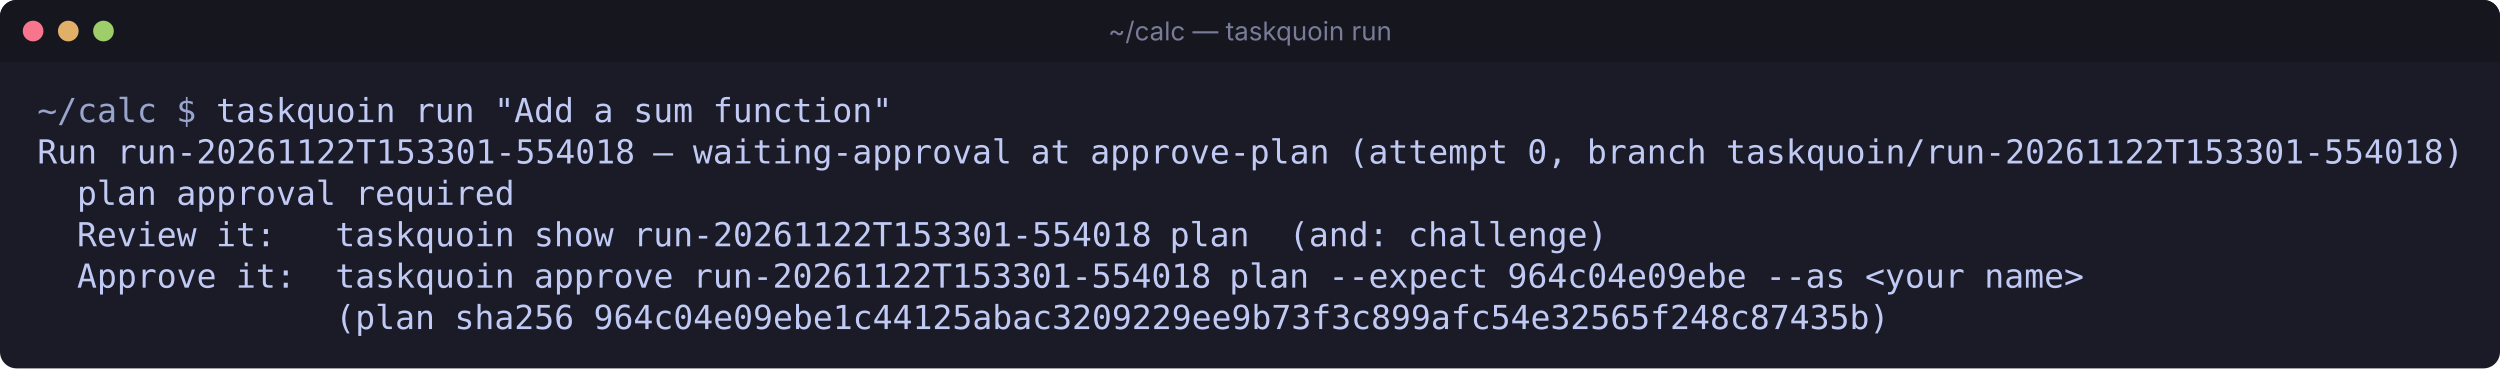
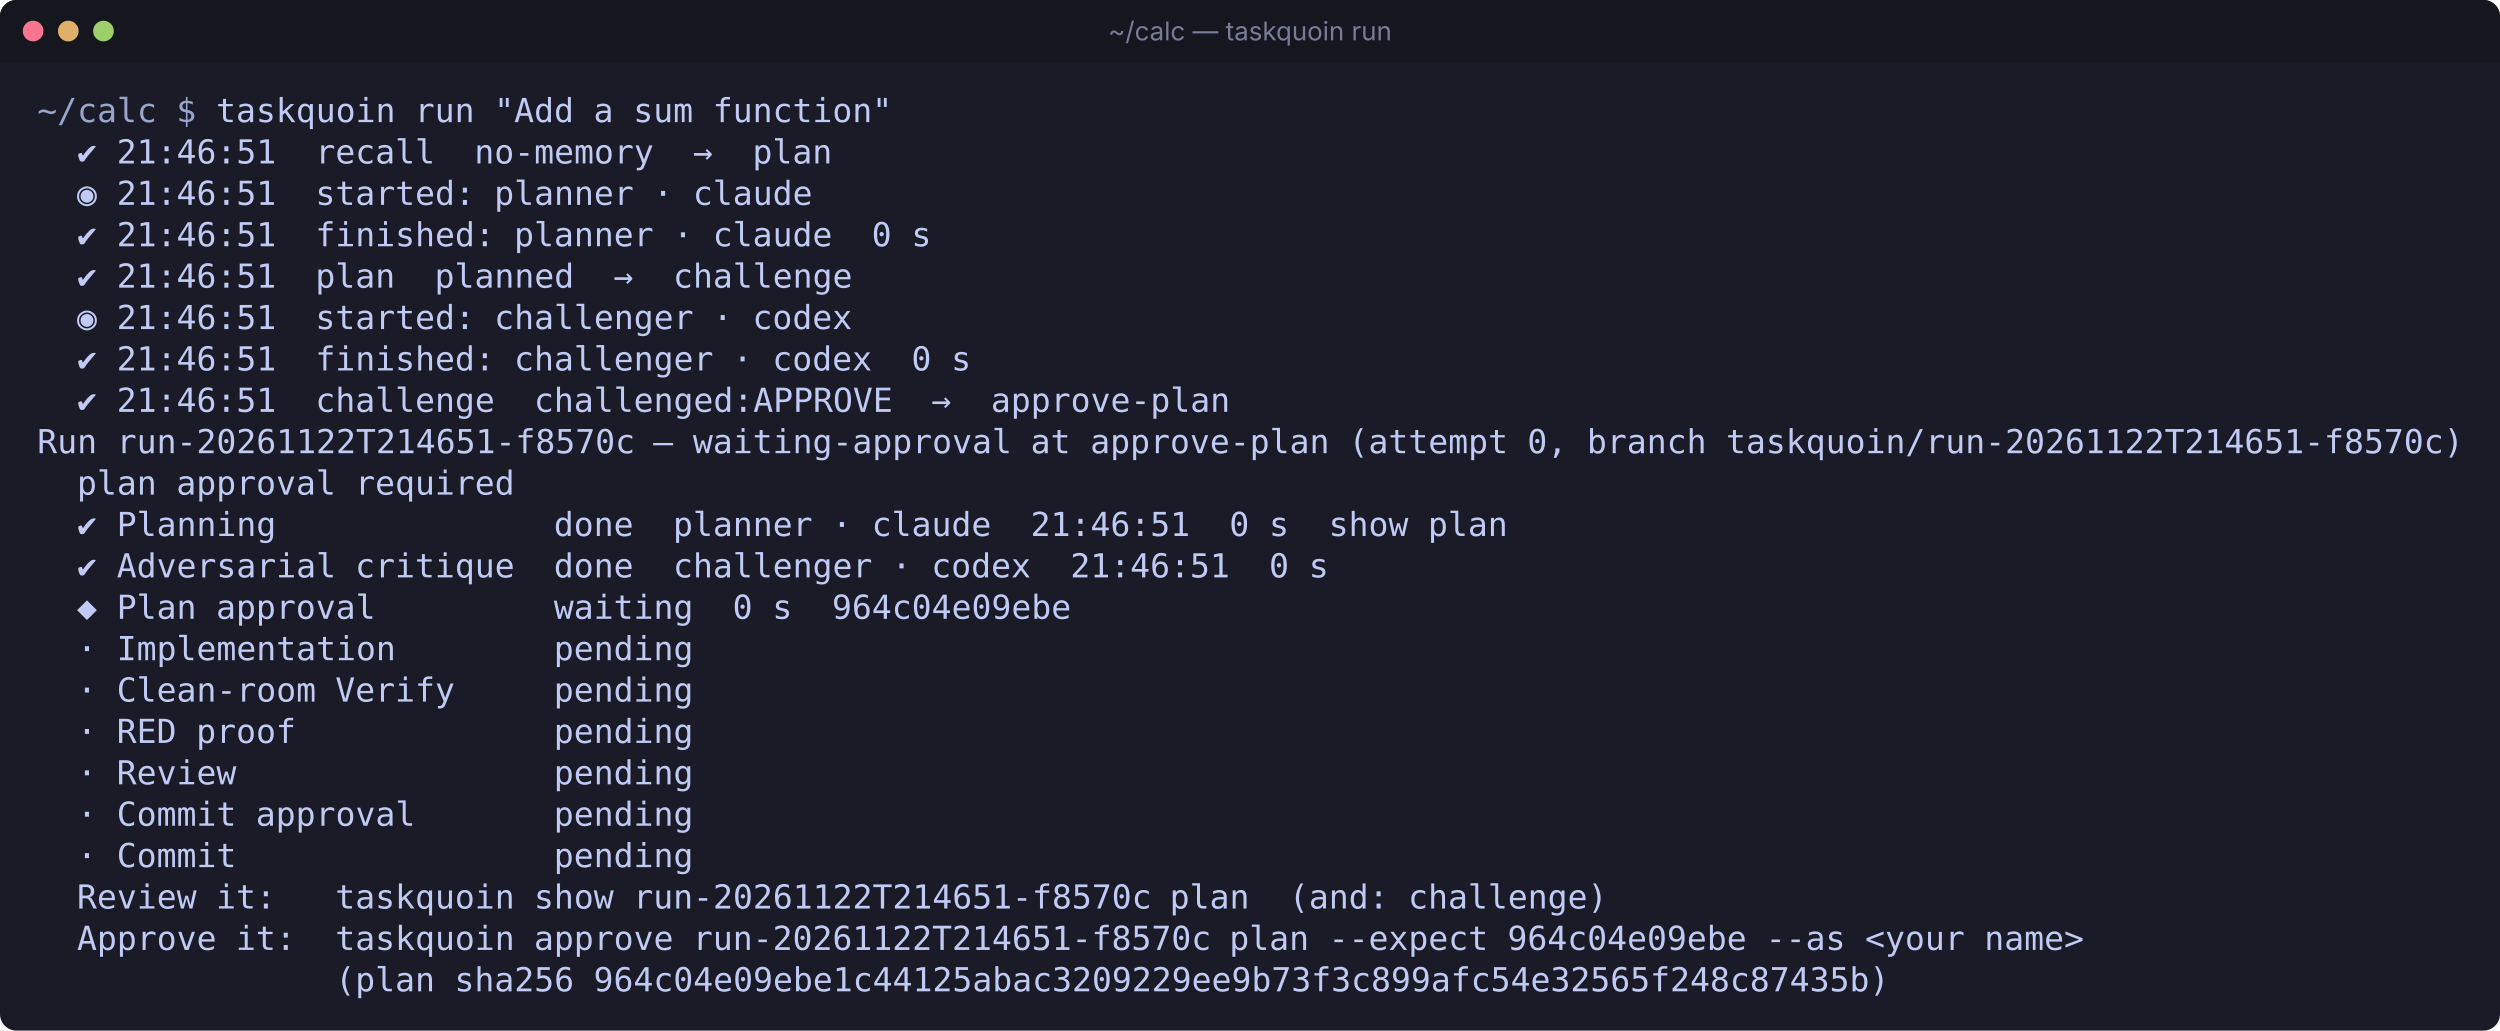
- <svg xmlns="http://www.w3.org/2000/svg" width="1208" height="178" viewBox="0 0 1208 178" role="img" aria-label="~/calc — taskquoin run">
-   <rect width="1208" height="178" rx="8" fill="#1a1b26" />
+ <svg xmlns="http://www.w3.org/2000/svg" width="1208" height="498" viewBox="0 0 1208 498" role="img" aria-label="~/calc — taskquoin run">
+   <rect width="1208" height="498" rx="8" fill="#1a1b26" />
  <path d="M0 8a8 8 0 0 1 8-8h1192a8 8 0 0 1 8 8v22h-1208z" fill="#16161e" />
  <circle cx="16" cy="15" r="5" fill="#f7768e" />
  <circle cx="33" cy="15" r="5" fill="#e0af68" />
  <circle cx="50" cy="15" r="5" fill="#9ece6a" />
  <text x="604" y="19.5" text-anchor="middle" font-family="system-ui,-apple-system,'Segoe UI',sans-serif" font-size="12.5" fill="#787c99">~/calc — taskquoin run</text>
  <g font-family="'Cascadia Mono','JetBrains Mono','DejaVu Sans Mono',Menlo,Consolas,'Noto Sans Mono CJK SC','Noto Sans Mono','Segoe UI Symbol','Noto Sans Symbols 2','Apple Symbols',monospace" font-size="16" xml:space="preserve">
    <text x="18 27.6 37.2 46.8 56.4 66" y="59" fill="#9aa5ce">~/calc</text>
    <text x="85.2" y="59" fill="#9aa5ce">$</text>
    <text x="104.4 114 123.6 133.2 142.8 152.4 162 171.6 181.2" y="59" fill="#c0caf5">taskquoin</text>
    <text x="200.4 210 219.6" y="59" fill="#c0caf5">run</text>
    <text x="238.8 248.4 258 267.6" y="59" fill="#c0caf5">"Add</text>
    <text x="286.8" y="59" fill="#c0caf5">a</text>
    <text x="306 315.6 325.2" y="59" fill="#c0caf5">sum</text>
    <text x="344.4 354 363.6 373.2 382.8 392.4 402 411.6 421.2" y="59" fill="#c0caf5">function"</text>
-     <text x="18 27.6 37.2" y="79" fill="#c0caf5">Run</text>
-     <text x="56.4 66 75.6 85.2 94.8 104.4 114 123.6 133.2 142.8 152.4 162 171.6 181.2 190.8 200.4 210 219.6 229.2 238.8 248.4 258 267.6 277.2 286.8 296.4" y="79" fill="#c0caf5">run-20261122T153301-554018</text>
-     <text x="315.6" y="79" fill="#c0caf5">—</text>
-     <text x="334.8 344.4 354 363.6 373.2 382.8 392.4 402 411.6 421.2 430.8 440.4 450 459.6 469.2 478.8" y="79" fill="#c0caf5">waiting-approval</text>
-     <text x="498 507.6" y="79" fill="#c0caf5">at</text>
-     <text x="526.8 536.4 546 555.6 565.2 574.8 584.4 594 603.6 613.2 622.8 632.4" y="79" fill="#c0caf5">approve-plan</text>
-     <text x="651.6 661.2 670.8 680.4 690 699.6 709.2 718.8" y="79" fill="#c0caf5">(attempt</text>
-     <text x="738 747.6" y="79" fill="#c0caf5">0,</text>
-     <text x="766.8 776.4 786 795.6 805.2 814.8" y="79" fill="#c0caf5">branch</text>
-     <text x="834 843.6 853.2 862.8 872.4 882 891.6 901.2 910.8 920.4 930 939.6 949.2 958.8 968.4 978 987.6 997.2 1006.8 1016.4 1026 1035.6 1045.2 1054.8 1064.4 1074 1083.6 1093.2 1102.8 1112.4 1122 1131.6 1141.2 1150.8 1160.4 1170 1179.6" y="79" fill="#c0caf5">taskquoin/run-20261122T153301-554018)</text>
-     <text x="37.2 46.8 56.4 66" y="99" fill="#c0caf5">plan</text>
-     <text x="85.2 94.8 104.4 114 123.6 133.2 142.8 152.4" y="99" fill="#c0caf5">approval</text>
-     <text x="171.6 181.2 190.8 200.4 210 219.6 229.2 238.8" y="99" fill="#c0caf5">required</text>
-     <text x="37.2 46.8 56.4 66 75.6 85.2" y="119" fill="#c0caf5">Review</text>
-     <text x="104.4 114 123.6" y="119" fill="#c0caf5">it:</text>
-     <text x="162 171.6 181.2 190.8 200.4 210 219.6 229.2 238.8" y="119" fill="#c0caf5">taskquoin</text>
-     <text x="258 267.6 277.2 286.8" y="119" fill="#c0caf5">show</text>
-     <text x="306 315.6 325.2 334.8 344.4 354 363.6 373.2 382.8 392.4 402 411.6 421.2 430.8 440.4 450 459.6 469.2 478.8 488.4 498 507.6 517.2 526.8 536.4 546" y="119" fill="#c0caf5">run-20261122T153301-554018</text>
-     <text x="565.2 574.8 584.4 594" y="119" fill="#c0caf5">plan</text>
-     <text x="622.8 632.4 642 651.6 661.2" y="119" fill="#c0caf5">(and:</text>
-     <text x="680.4 690 699.6 709.2 718.8 728.4 738 747.6 757.2 766.8" y="119" fill="#c0caf5">challenge)</text>
-     <text x="37.2 46.8 56.4 66 75.6 85.2 94.8" y="139" fill="#c0caf5">Approve</text>
-     <text x="114 123.6 133.2" y="139" fill="#c0caf5">it:</text>
-     <text x="162 171.6 181.2 190.8 200.4 210 219.6 229.2 238.8" y="139" fill="#c0caf5">taskquoin</text>
-     <text x="258 267.6 277.2 286.8 296.4 306 315.6" y="139" fill="#c0caf5">approve</text>
-     <text x="334.8 344.4 354 363.6 373.2 382.8 392.4 402 411.6 421.2 430.8 440.4 450 459.6 469.2 478.8 488.4 498 507.6 517.2 526.8 536.4 546 555.6 565.2 574.8" y="139" fill="#c0caf5">run-20261122T153301-554018</text>
-     <text x="594 603.6 613.2 622.8" y="139" fill="#c0caf5">plan</text>
-     <text x="642 651.6 661.2 670.8 680.4 690 699.6 709.2" y="139" fill="#c0caf5">--expect</text>
-     <text x="728.4 738 747.6 757.2 766.8 776.4 786 795.6 805.2 814.8 824.4 834" y="139" fill="#c0caf5">964c04e09ebe</text>
-     <text x="853.2 862.8 872.4 882" y="139" fill="#c0caf5">--as</text>
-     <text x="901.2 910.8 920.4 930 939.6" y="139" fill="#c0caf5">&lt;your</text>
-     <text x="958.8 968.4 978 987.6 997.2" y="139" fill="#c0caf5">name&gt;</text>
-     <text x="162 171.6 181.2 190.8 200.4" y="159" fill="#c0caf5">(plan</text>
-     <text x="219.6 229.2 238.8 248.4 258 267.6" y="159" fill="#c0caf5">sha256</text>
-     <text x="286.8 296.4 306 315.6 325.2 334.8 344.4 354 363.6 373.2 382.8 392.4 402 411.6 421.2 430.8 440.4 450 459.6 469.2 478.8 488.4 498 507.6 517.2 526.8 536.4 546 555.6 565.2 574.8 584.4 594 603.6 613.2 622.8 632.4 642 651.6 661.2 670.8 680.4 690 699.6 709.2 718.8 728.4 738 747.6 757.2 766.8 776.4 786 795.6 805.2 814.8 824.4 834 843.6 853.2 862.8 872.4 882 891.6 901.2" y="159" fill="#c0caf5">964c04e09ebe1c44125abac3209229ee9b73f3c899afc54e32565f248c87435b)</text>
+     <text x="37.2" y="79" fill="#c0caf5">✔</text>
+     <text x="56.4 66 75.6 85.2 94.8 104.4 114 123.6" y="79" fill="#c0caf5">21:46:51</text>
+     <text x="152.4 162 171.6 181.2 190.8 200.4" y="79" fill="#c0caf5">recall</text>
+     <text x="229.2 238.8 248.4 258 267.6 277.2 286.8 296.4 306" y="79" fill="#c0caf5">no-memory</text>
+     <text x="334.8" y="79" fill="#c0caf5">→</text>
+     <text x="363.6 373.2 382.8 392.4" y="79" fill="#c0caf5">plan</text>
+     <text x="37.2" y="99" fill="#c0caf5">◉</text>
+     <text x="56.4 66 75.6 85.2 94.8 104.4 114 123.6" y="99" fill="#c0caf5">21:46:51</text>
+     <text x="152.4 162 171.6 181.2 190.8 200.4 210 219.6" y="99" fill="#c0caf5">started:</text>
+     <text x="238.8 248.4 258 267.6 277.2 286.8 296.4" y="99" fill="#c0caf5">planner</text>
+     <text x="315.6" y="99" fill="#c0caf5">·</text>
+     <text x="334.8 344.4 354 363.6 373.2 382.8" y="99" fill="#c0caf5">claude</text>
+     <text x="37.2" y="119" fill="#c0caf5">✔</text>
+     <text x="56.4 66 75.6 85.2 94.8 104.4 114 123.6" y="119" fill="#c0caf5">21:46:51</text>
+     <text x="152.4 162 171.6 181.2 190.8 200.4 210 219.6 229.2" y="119" fill="#c0caf5">finished:</text>
+     <text x="248.4 258 267.6 277.2 286.8 296.4 306" y="119" fill="#c0caf5">planner</text>
+     <text x="325.2" y="119" fill="#c0caf5">·</text>
+     <text x="344.4 354 363.6 373.2 382.8 392.4" y="119" fill="#c0caf5">claude</text>
+     <text x="421.2" y="119" fill="#c0caf5">0</text>
+     <text x="440.4" y="119" fill="#c0caf5">s</text>
+     <text x="37.2" y="139" fill="#c0caf5">✔</text>
+     <text x="56.4 66 75.6 85.2 94.8 104.4 114 123.6" y="139" fill="#c0caf5">21:46:51</text>
+     <text x="152.4 162 171.6 181.2" y="139" fill="#c0caf5">plan</text>
+     <text x="210 219.6 229.2 238.8 248.4 258 267.6" y="139" fill="#c0caf5">planned</text>
+     <text x="296.4" y="139" fill="#c0caf5">→</text>
+     <text x="325.2 334.8 344.4 354 363.6 373.2 382.8 392.4 402" y="139" fill="#c0caf5">challenge</text>
+     <text x="37.2" y="159" fill="#c0caf5">◉</text>
+     <text x="56.4 66 75.6 85.2 94.8 104.4 114 123.6" y="159" fill="#c0caf5">21:46:51</text>
+     <text x="152.4 162 171.6 181.2 190.8 200.4 210 219.6" y="159" fill="#c0caf5">started:</text>
+     <text x="238.8 248.4 258 267.6 277.2 286.8 296.4 306 315.6 325.2" y="159" fill="#c0caf5">challenger</text>
+     <text x="344.4" y="159" fill="#c0caf5">·</text>
+     <text x="363.6 373.2 382.8 392.4 402" y="159" fill="#c0caf5">codex</text>
+     <text x="37.2" y="179" fill="#c0caf5">✔</text>
+     <text x="56.4 66 75.6 85.2 94.8 104.4 114 123.6" y="179" fill="#c0caf5">21:46:51</text>
+     <text x="152.4 162 171.6 181.2 190.8 200.4 210 219.6 229.2" y="179" fill="#c0caf5">finished:</text>
+     <text x="248.4 258 267.6 277.2 286.8 296.4 306 315.6 325.2 334.8" y="179" fill="#c0caf5">challenger</text>
+     <text x="354" y="179" fill="#c0caf5">·</text>
+     <text x="373.2 382.8 392.4 402 411.6" y="179" fill="#c0caf5">codex</text>
+     <text x="440.4" y="179" fill="#c0caf5">0</text>
+     <text x="459.6" y="179" fill="#c0caf5">s</text>
+     <text x="37.2" y="199" fill="#c0caf5">✔</text>
+     <text x="56.4 66 75.6 85.2 94.8 104.4 114 123.6" y="199" fill="#c0caf5">21:46:51</text>
+     <text x="152.4 162 171.6 181.2 190.8 200.4 210 219.6 229.2" y="199" fill="#c0caf5">challenge</text>
+     <text x="258 267.6 277.2 286.8 296.4 306 315.6 325.2 334.8 344.4 354 363.6 373.2 382.8 392.4 402 411.6 421.2" y="199" fill="#c0caf5">challenged:APPROVE</text>
+     <text x="450" y="199" fill="#c0caf5">→</text>
+     <text x="478.8 488.4 498 507.6 517.2 526.8 536.4 546 555.6 565.2 574.8 584.4" y="199" fill="#c0caf5">approve-plan</text>
+     <text x="18 27.6 37.2" y="219" fill="#c0caf5">Run</text>
+     <text x="56.4 66 75.6 85.2 94.8 104.4 114 123.6 133.2 142.8 152.4 162 171.6 181.2 190.8 200.4 210 219.6 229.2 238.8 248.4 258 267.6 277.2 286.8 296.4" y="219" fill="#c0caf5">run-20261122T214651-f8570c</text>
+     <text x="315.6" y="219" fill="#c0caf5">—</text>
+     <text x="334.8 344.4 354 363.6 373.2 382.8 392.4 402 411.6 421.2 430.8 440.4 450 459.6 469.2 478.8" y="219" fill="#c0caf5">waiting-approval</text>
+     <text x="498 507.6" y="219" fill="#c0caf5">at</text>
+     <text x="526.8 536.4 546 555.6 565.2 574.8 584.4 594 603.6 613.2 622.8 632.4" y="219" fill="#c0caf5">approve-plan</text>
+     <text x="651.6 661.2 670.8 680.4 690 699.6 709.2 718.8" y="219" fill="#c0caf5">(attempt</text>
+     <text x="738 747.6" y="219" fill="#c0caf5">0,</text>
+     <text x="766.8 776.4 786 795.6 805.2 814.8" y="219" fill="#c0caf5">branch</text>
+     <text x="834 843.6 853.2 862.8 872.4 882 891.6 901.2 910.8 920.4 930 939.6 949.2 958.8 968.4 978 987.6 997.2 1006.8 1016.4 1026 1035.6 1045.2 1054.8 1064.4 1074 1083.6 1093.2 1102.8 1112.4 1122 1131.6 1141.2 1150.8 1160.4 1170 1179.6" y="219" fill="#c0caf5">taskquoin/run-20261122T214651-f8570c)</text>
+     <text x="37.2 46.8 56.4 66" y="239" fill="#c0caf5">plan</text>
+     <text x="85.2 94.8 104.4 114 123.6 133.2 142.8 152.4" y="239" fill="#c0caf5">approval</text>
+     <text x="171.6 181.2 190.8 200.4 210 219.6 229.2 238.8" y="239" fill="#c0caf5">required</text>
+     <text x="37.2" y="259" fill="#c0caf5">✔</text>
+     <text x="56.4 66 75.6 85.2 94.8 104.4 114 123.6" y="259" fill="#c0caf5">Planning</text>
+     <text x="267.6 277.2 286.8 296.4" y="259" fill="#c0caf5">done</text>
+     <text x="325.2 334.8 344.4 354 363.6 373.2 382.8" y="259" fill="#c0caf5">planner</text>
+     <text x="402" y="259" fill="#c0caf5">·</text>
+     <text x="421.2 430.8 440.4 450 459.6 469.2" y="259" fill="#c0caf5">claude</text>
+     <text x="498 507.6 517.2 526.8 536.4 546 555.6 565.2" y="259" fill="#c0caf5">21:46:51</text>
+     <text x="594" y="259" fill="#c0caf5">0</text>
+     <text x="613.2" y="259" fill="#c0caf5">s</text>
+     <text x="642 651.6 661.2 670.8" y="259" fill="#c0caf5">show</text>
+     <text x="690 699.6 709.2 718.8" y="259" fill="#c0caf5">plan</text>
+     <text x="37.2" y="279" fill="#c0caf5">✔</text>
+     <text x="56.4 66 75.6 85.2 94.8 104.4 114 123.6 133.2 142.8 152.4" y="279" fill="#c0caf5">Adversarial</text>
+     <text x="171.6 181.2 190.8 200.4 210 219.6 229.2 238.8" y="279" fill="#c0caf5">critique</text>
+     <text x="267.6 277.2 286.8 296.4" y="279" fill="#c0caf5">done</text>
+     <text x="325.2 334.8 344.4 354 363.6 373.2 382.8 392.4 402 411.6" y="279" fill="#c0caf5">challenger</text>
+     <text x="430.8" y="279" fill="#c0caf5">·</text>
+     <text x="450 459.6 469.2 478.8 488.4" y="279" fill="#c0caf5">codex</text>
+     <text x="517.2 526.8 536.4 546 555.6 565.2 574.8 584.4" y="279" fill="#c0caf5">21:46:51</text>
+     <text x="613.2" y="279" fill="#c0caf5">0</text>
+     <text x="632.4" y="279" fill="#c0caf5">s</text>
+     <text x="37.2" y="299" fill="#c0caf5">◆</text>
+     <text x="56.4 66 75.6 85.2" y="299" fill="#c0caf5">Plan</text>
+     <text x="104.4 114 123.6 133.2 142.8 152.4 162 171.6" y="299" fill="#c0caf5">approval</text>
+     <text x="267.6 277.2 286.8 296.4 306 315.6 325.2" y="299" fill="#c0caf5">waiting</text>
+     <text x="354" y="299" fill="#c0caf5">0</text>
+     <text x="373.2" y="299" fill="#c0caf5">s</text>
+     <text x="402 411.6 421.2 430.8 440.4 450 459.6 469.2 478.8 488.4 498 507.6" y="299" fill="#c0caf5">964c04e09ebe</text>
+     <text x="37.2" y="319" fill="#c0caf5">·</text>
+     <text x="56.4 66 75.6 85.2 94.8 104.4 114 123.6 133.2 142.8 152.4 162 171.6 181.2" y="319" fill="#c0caf5">Implementation</text>
+     <text x="267.6 277.2 286.8 296.4 306 315.6 325.2" y="319" fill="#c0caf5">pending</text>
+     <text x="37.2" y="339" fill="#c0caf5">·</text>
+     <text x="56.4 66 75.6 85.2 94.8 104.4 114 123.6 133.2 142.8" y="339" fill="#c0caf5">Clean-room</text>
+     <text x="162 171.6 181.2 190.8 200.4 210" y="339" fill="#c0caf5">Verify</text>
+     <text x="267.6 277.2 286.8 296.4 306 315.6 325.2" y="339" fill="#c0caf5">pending</text>
+     <text x="37.2" y="359" fill="#c0caf5">·</text>
+     <text x="56.4 66 75.6" y="359" fill="#c0caf5">RED</text>
+     <text x="94.8 104.4 114 123.6 133.2" y="359" fill="#c0caf5">proof</text>
+     <text x="267.6 277.2 286.8 296.4 306 315.6 325.2" y="359" fill="#c0caf5">pending</text>
+     <text x="37.2" y="379" fill="#c0caf5">·</text>
+     <text x="56.4 66 75.6 85.2 94.8 104.4" y="379" fill="#c0caf5">Review</text>
+     <text x="267.6 277.2 286.8 296.4 306 315.6 325.2" y="379" fill="#c0caf5">pending</text>
+     <text x="37.2" y="399" fill="#c0caf5">·</text>
+     <text x="56.4 66 75.6 85.2 94.8 104.4" y="399" fill="#c0caf5">Commit</text>
+     <text x="123.6 133.2 142.8 152.4 162 171.6 181.2 190.8" y="399" fill="#c0caf5">approval</text>
+     <text x="267.6 277.2 286.8 296.4 306 315.6 325.2" y="399" fill="#c0caf5">pending</text>
+     <text x="37.2" y="419" fill="#c0caf5">·</text>
+     <text x="56.4 66 75.6 85.2 94.8 104.4" y="419" fill="#c0caf5">Commit</text>
+     <text x="267.6 277.2 286.8 296.4 306 315.6 325.2" y="419" fill="#c0caf5">pending</text>
+     <text x="37.2 46.8 56.4 66 75.6 85.2" y="439" fill="#c0caf5">Review</text>
+     <text x="104.4 114 123.6" y="439" fill="#c0caf5">it:</text>
+     <text x="162 171.6 181.2 190.8 200.4 210 219.6 229.2 238.8" y="439" fill="#c0caf5">taskquoin</text>
+     <text x="258 267.6 277.2 286.8" y="439" fill="#c0caf5">show</text>
+     <text x="306 315.6 325.2 334.8 344.4 354 363.6 373.2 382.8 392.4 402 411.6 421.2 430.8 440.4 450 459.6 469.2 478.8 488.4 498 507.6 517.2 526.8 536.4 546" y="439" fill="#c0caf5">run-20261122T214651-f8570c</text>
+     <text x="565.2 574.8 584.4 594" y="439" fill="#c0caf5">plan</text>
+     <text x="622.8 632.4 642 651.6 661.2" y="439" fill="#c0caf5">(and:</text>
+     <text x="680.4 690 699.6 709.2 718.8 728.4 738 747.6 757.2 766.8" y="439" fill="#c0caf5">challenge)</text>
+     <text x="37.2 46.8 56.4 66 75.6 85.2 94.8" y="459" fill="#c0caf5">Approve</text>
+     <text x="114 123.6 133.2" y="459" fill="#c0caf5">it:</text>
+     <text x="162 171.6 181.2 190.8 200.4 210 219.6 229.2 238.8" y="459" fill="#c0caf5">taskquoin</text>
+     <text x="258 267.6 277.2 286.8 296.4 306 315.6" y="459" fill="#c0caf5">approve</text>
+     <text x="334.8 344.4 354 363.6 373.2 382.8 392.4 402 411.6 421.2 430.8 440.4 450 459.6 469.2 478.8 488.4 498 507.6 517.2 526.8 536.4 546 555.6 565.2 574.8" y="459" fill="#c0caf5">run-20261122T214651-f8570c</text>
+     <text x="594 603.6 613.2 622.8" y="459" fill="#c0caf5">plan</text>
+     <text x="642 651.6 661.2 670.8 680.4 690 699.6 709.2" y="459" fill="#c0caf5">--expect</text>
+     <text x="728.4 738 747.6 757.2 766.8 776.4 786 795.6 805.2 814.8 824.4 834" y="459" fill="#c0caf5">964c04e09ebe</text>
+     <text x="853.2 862.8 872.4 882" y="459" fill="#c0caf5">--as</text>
+     <text x="901.2 910.8 920.4 930 939.6" y="459" fill="#c0caf5">&lt;your</text>
+     <text x="958.8 968.4 978 987.6 997.2" y="459" fill="#c0caf5">name&gt;</text>
+     <text x="162 171.6 181.2 190.8 200.4" y="479" fill="#c0caf5">(plan</text>
+     <text x="219.6 229.2 238.8 248.4 258 267.6" y="479" fill="#c0caf5">sha256</text>
+     <text x="286.8 296.4 306 315.6 325.2 334.8 344.4 354 363.6 373.2 382.8 392.4 402 411.6 421.2 430.8 440.4 450 459.6 469.2 478.8 488.4 498 507.6 517.2 526.8 536.4 546 555.6 565.2 574.8 584.4 594 603.6 613.2 622.8 632.4 642 651.6 661.2 670.8 680.4 690 699.6 709.2 718.8 728.4 738 747.6 757.2 766.8 776.4 786 795.6 805.2 814.8 824.4 834 843.6 853.2 862.8 872.4 882 891.6 901.2" y="479" fill="#c0caf5">964c04e09ebe1c44125abac3209229ee9b73f3c899afc54e32565f248c87435b)</text>
  </g>
</svg>
